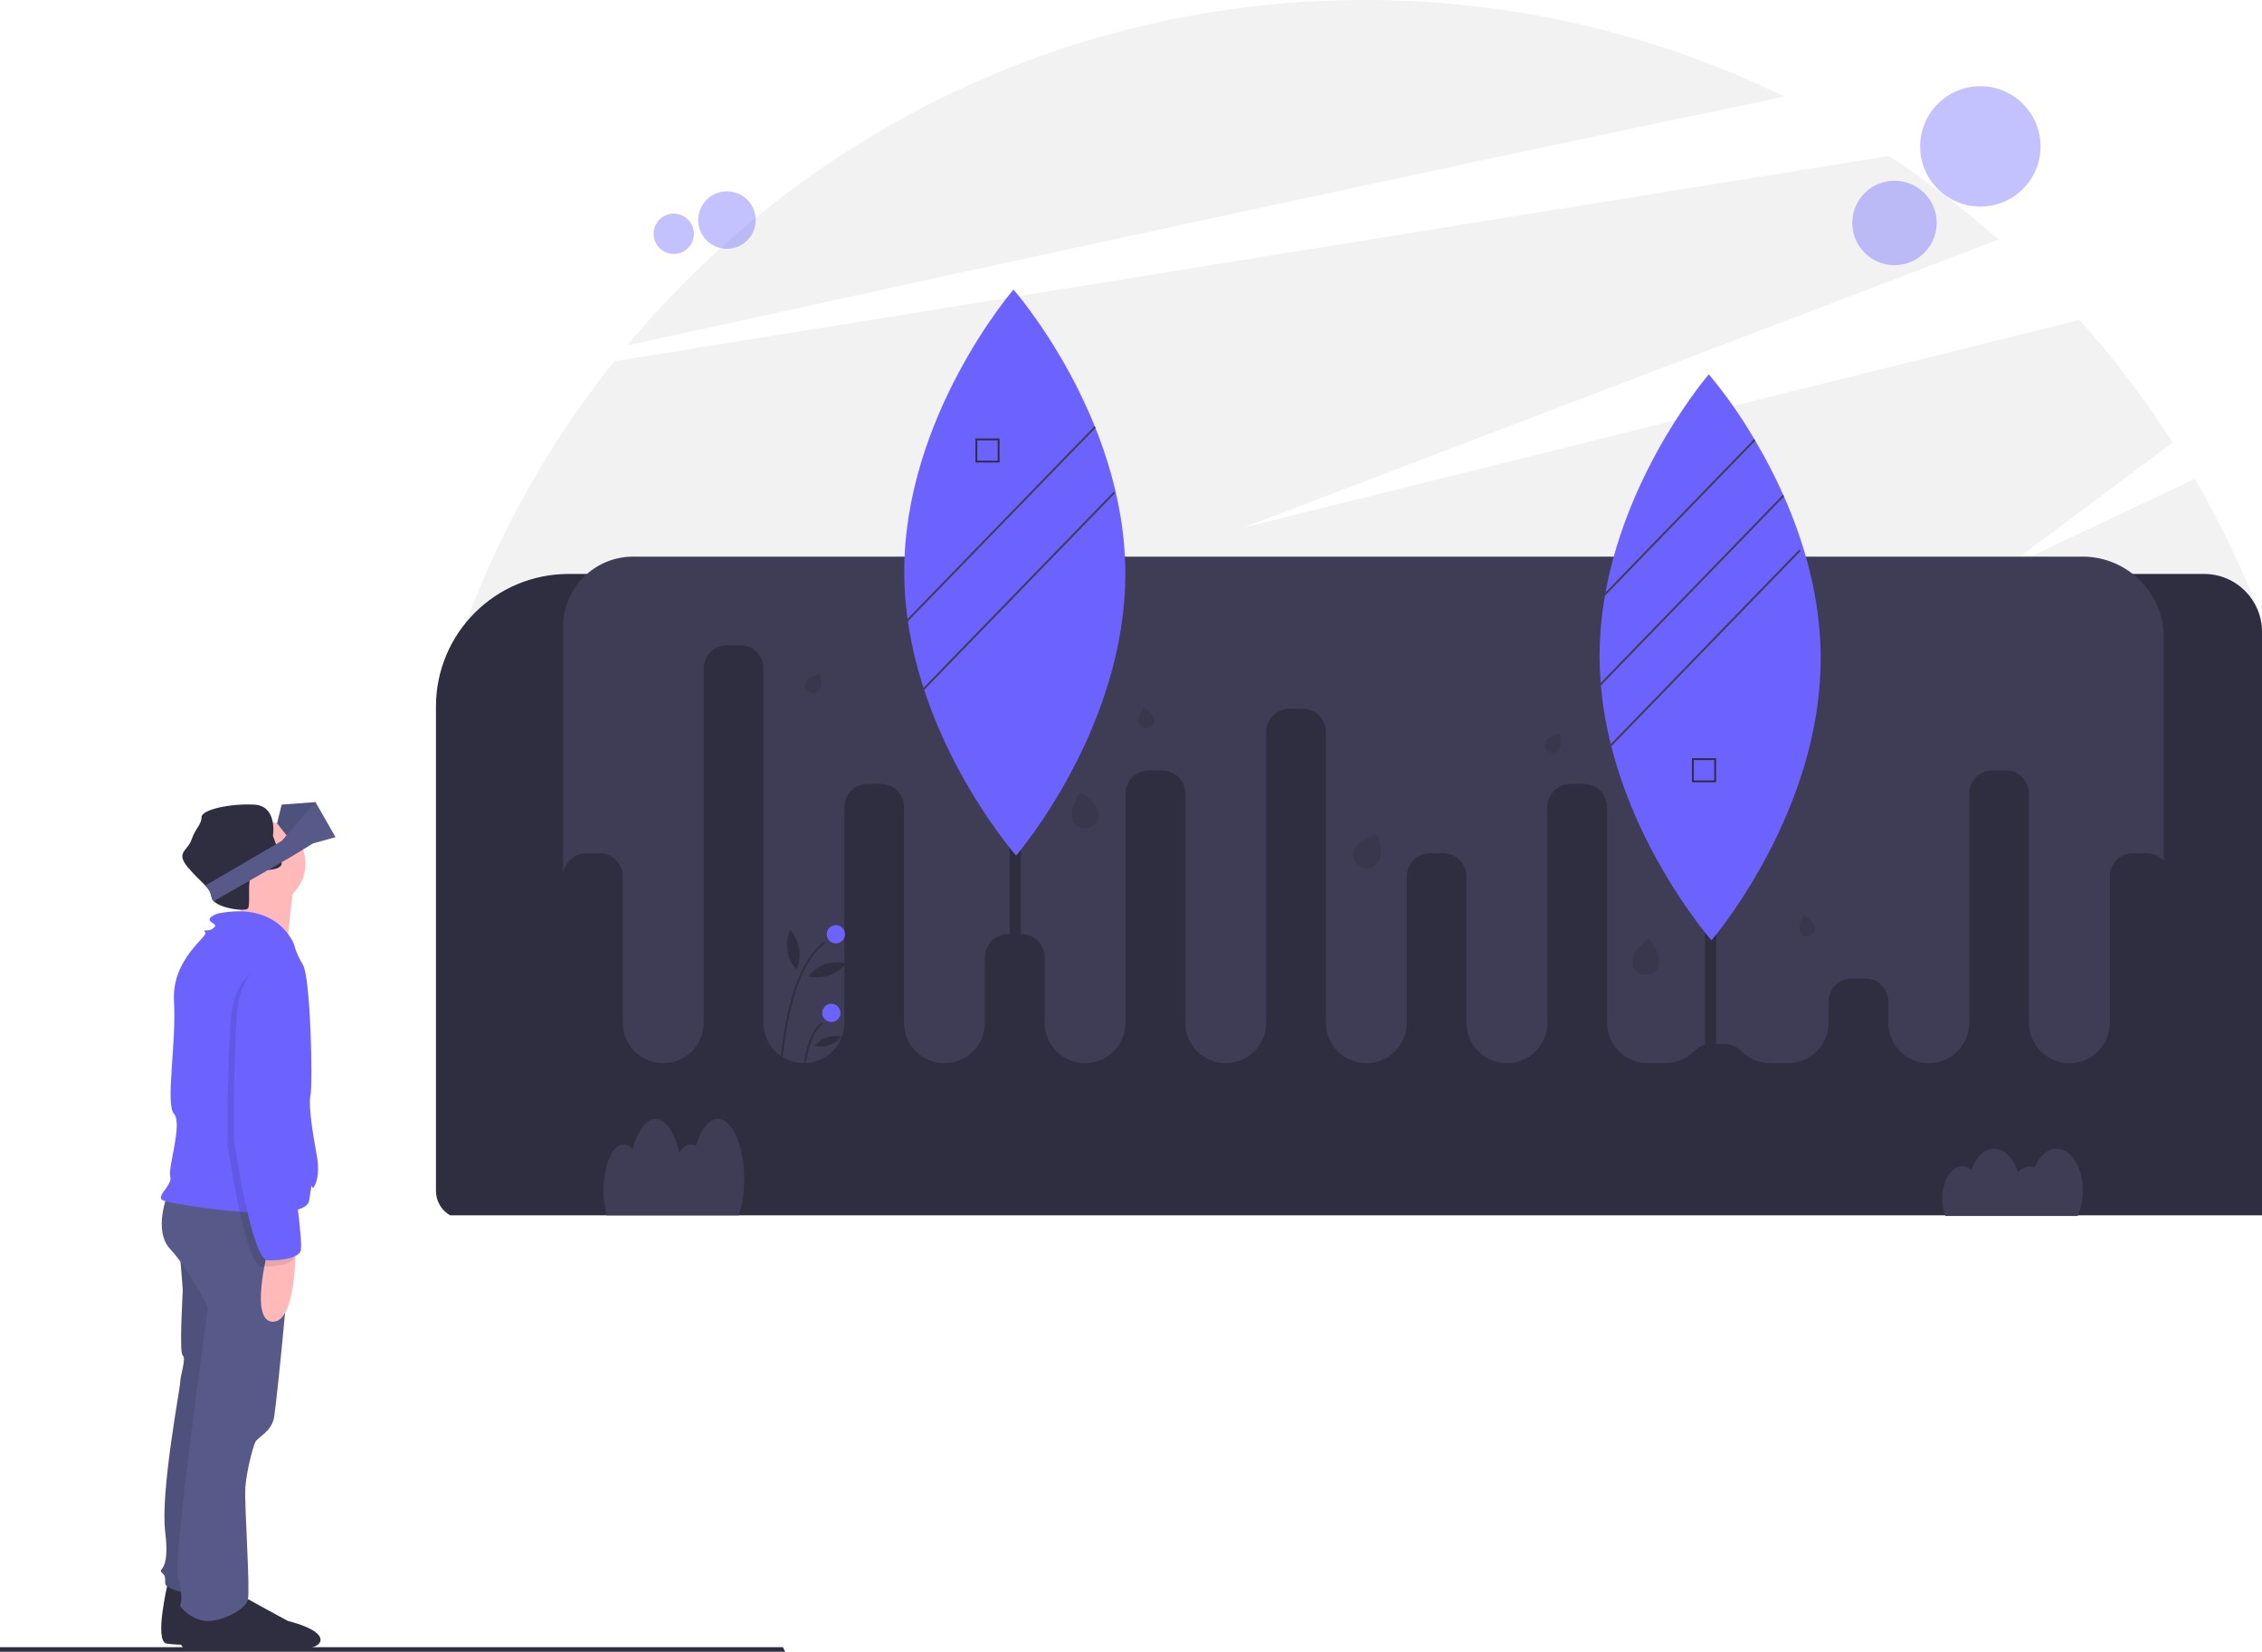
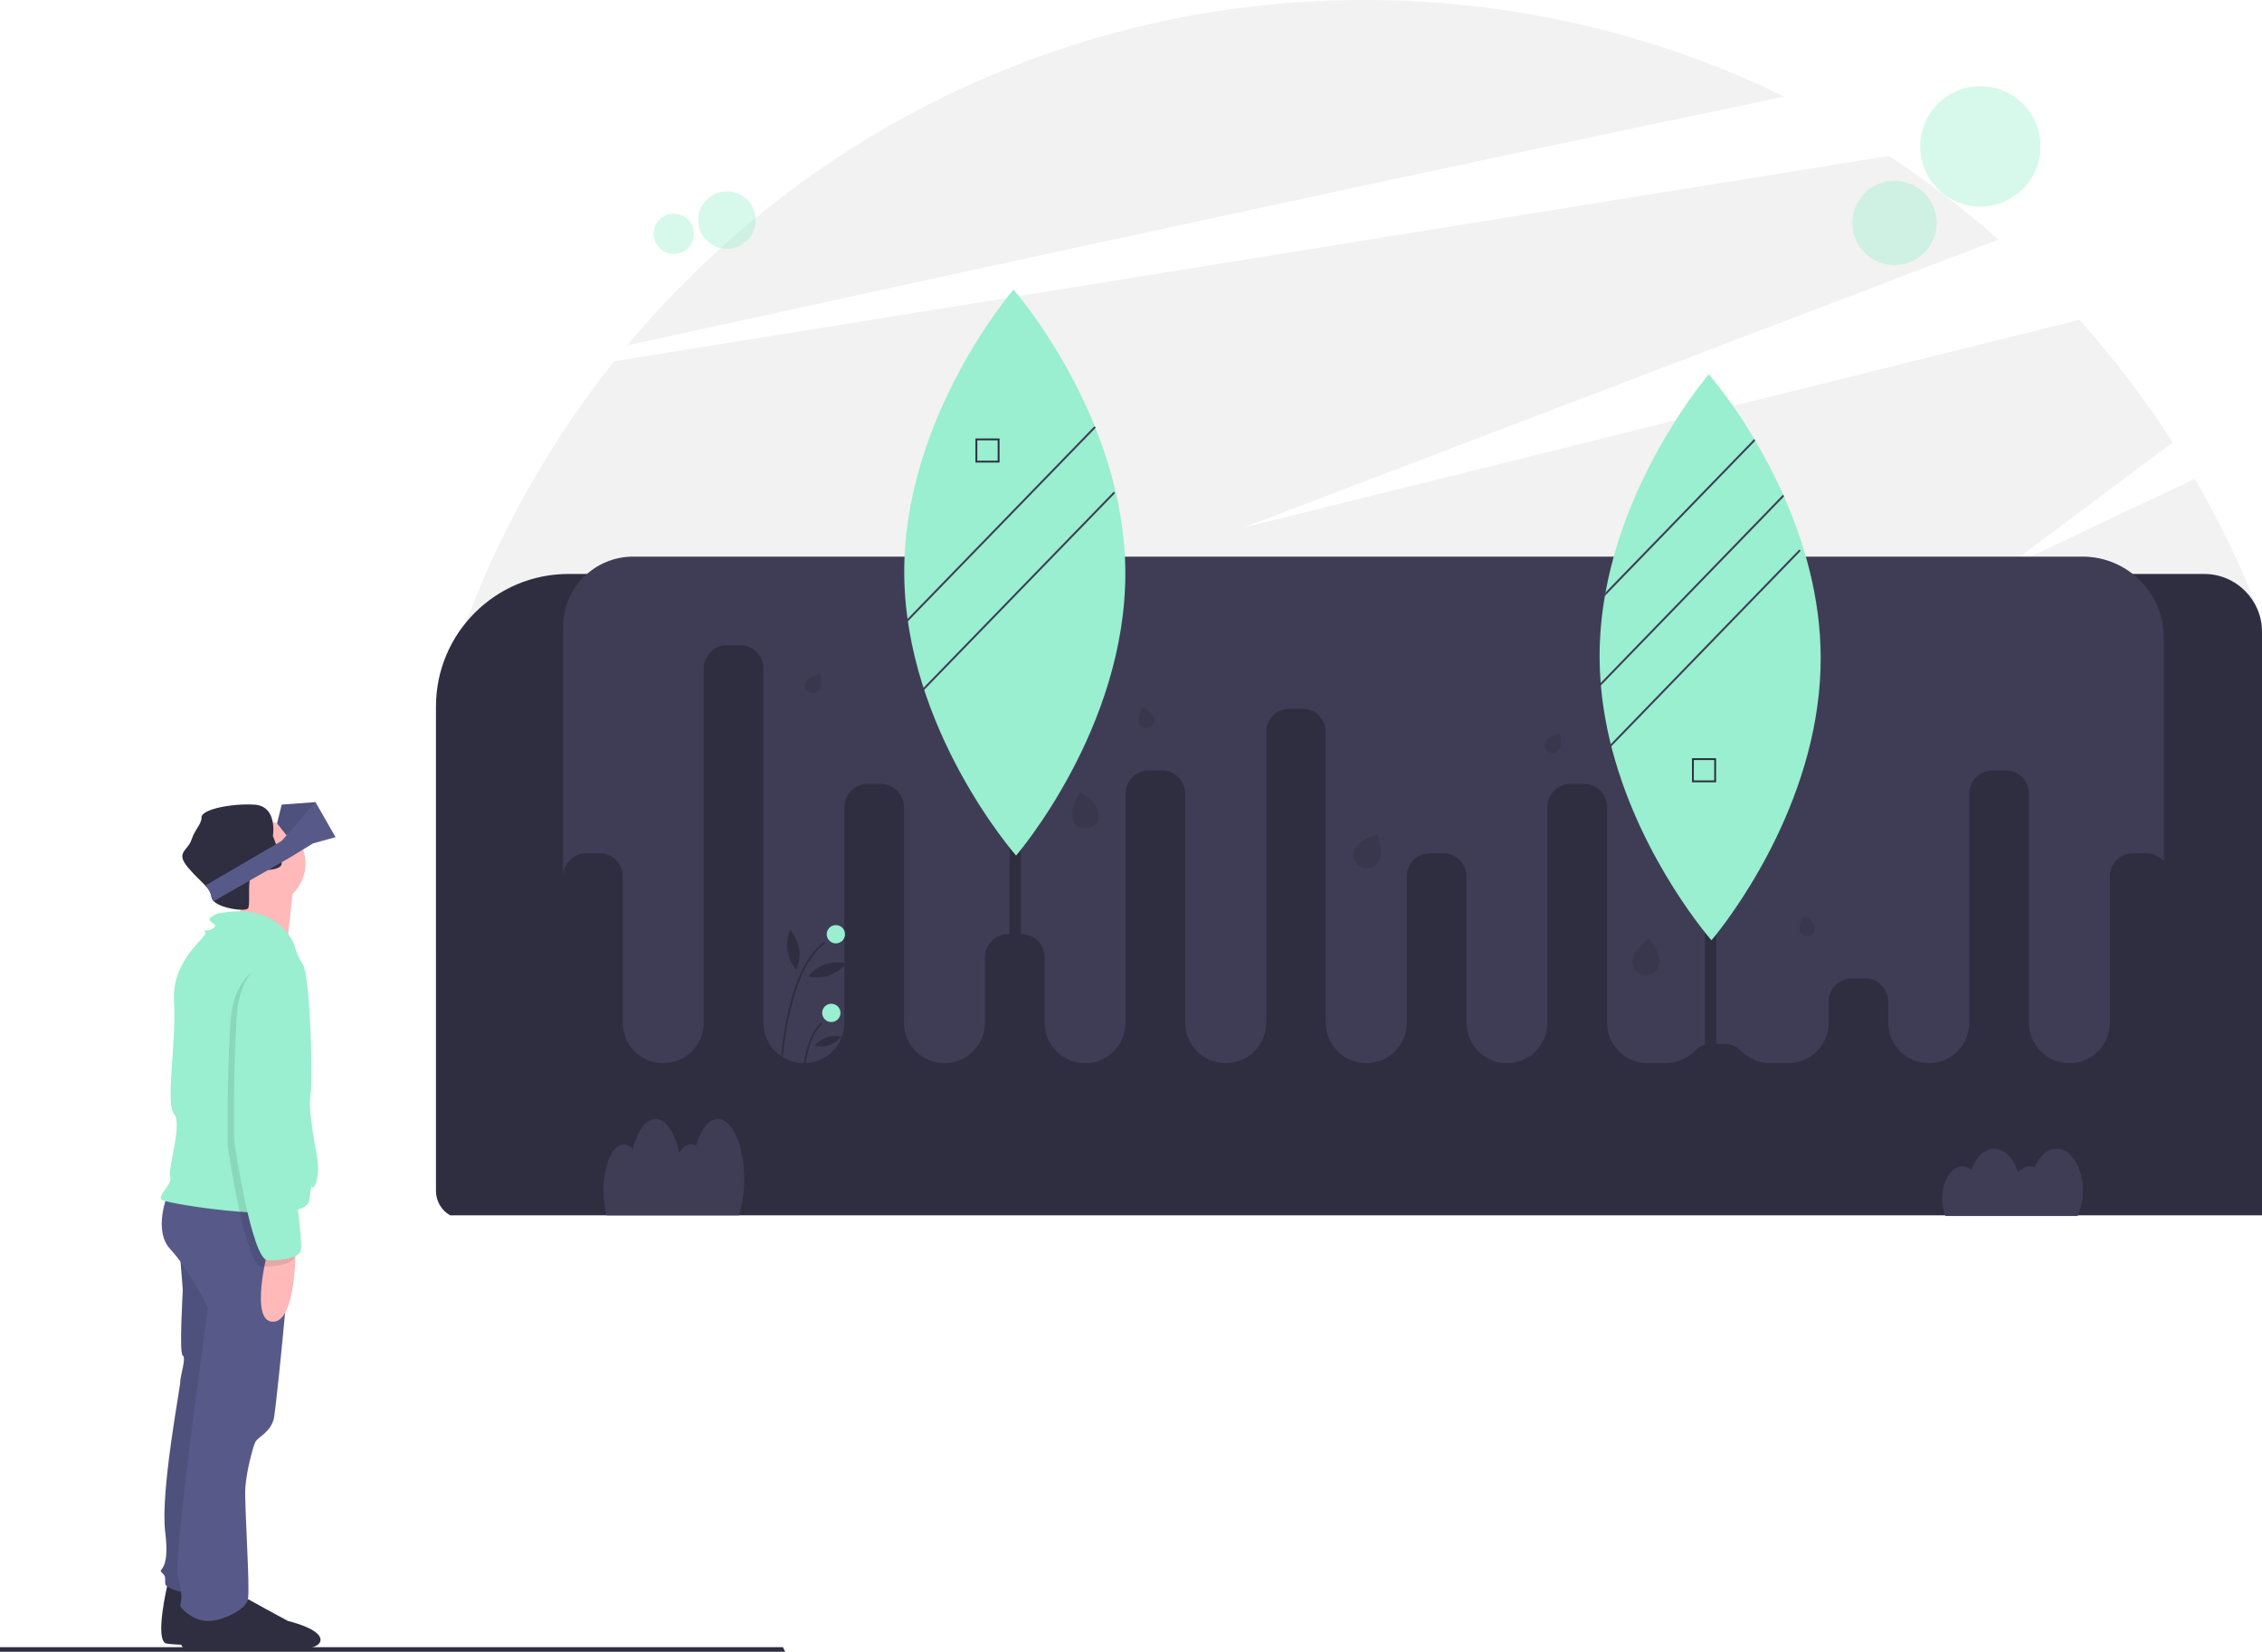
<svg xmlns="http://www.w3.org/2000/svg" id="ab398683-79ae-42aa-8342-363f843f88d7" data-name="Layer 1" width="991" height="723.717" viewBox="0 0 991 723.717">
  <path d="M1095.5,359.897v147.654h-800V402.361a418.249,418.249,0,0,1,78.152-155.958l558.371-89.941a422.273,422.273,0,0,1,48.059,36.641L649.087,319.365l366.439-91.08a421.703,421.703,0,0,1,40.835,53.73L981.576,337.93l84.498-39.992a420.547,420.547,0,0,1,21.156,41.679Q1091.622,349.631,1095.5,359.897Z" transform="translate(-104.5 -88.14129)" fill="#f2f2f2" />
  <path d="M886.321,130.5a418.542,418.542,0,0,0-184.07-42.359c-129.814,0-245.875,58.863-322.962,151.349C511.294,210.567,741.126,160.498,886.321,130.5Z" transform="translate(-104.5 -88.14129)" fill="#f2f2f2" />
  <path d="M1095.5,364.985V620.631H301.66a12.365,12.365,0,0,1-6.16-10.692V397.711a58.083,58.083,0,0,1,58.093-58.093h716.54A25.369,25.369,0,0,1,1095.5,364.985Z" transform="translate(-104.5 -88.14129)" fill="#2f2e41" />
  <path d="M1017.019,609.846c0-10.162-5.156-18.4-11.517-18.4-3.998,0-7.519,3.256-9.584,8.197a5.777,5.777,0,0,0-2.201-.442,6.901,6.901,0,0,0-5.157,2.656c-1.862-6.161-5.809-10.411-10.378-10.411-4.272,0-7.998,3.719-9.986,9.237a6.292,6.292,0,0,0-3.942-1.482c-4.881,0-8.839,6.322-8.839,14.121a20.58,20.58,0,0,0,1.393,7.604h57.888A26.17,26.17,0,0,0,1017.019,609.846Z" transform="translate(-104.5 -88.14129)" fill="#3f3d56" />
  <path d="M430.521,604.773c0-14.545-5.156-26.336-11.517-26.336-3.998,0-7.519,4.66-9.584,11.732a4.319,4.319,0,0,0-2.201-.632c-1.925,0-3.705,1.412-5.157,3.802-1.862-8.818-5.809-14.902-10.378-14.902-4.272,0-7.998,5.322-9.986,13.221a5.348,5.348,0,0,0-3.942-2.122c-4.881,0-8.839,9.049-8.839,20.211a40.901,40.901,0,0,0,1.393,10.883h57.888A51.524,51.524,0,0,0,430.521,604.773Z" transform="translate(-104.5 -88.14129)" fill="#3f3d56" />
  <path d="M361.323,461.981H367.23a10.156,10.156,0,0,1,10.127,10.127v64.135a17.721,17.721,0,0,0,17.721,17.721h0a17.721,17.721,0,0,0,17.721-17.721V380.968a10.156,10.156,0,0,1,10.127-10.127h5.907a10.156,10.156,0,0,1,10.127,10.127V536.243a17.721,17.721,0,0,0,17.721,17.721h0a17.721,17.721,0,0,0,17.721-17.721V441.728a10.156,10.156,0,0,1,10.127-10.127h5.907a10.156,10.156,0,0,1,10.127,10.127v94.515a17.721,17.721,0,0,0,17.721,17.721h0a17.721,17.721,0,0,0,17.721-17.721v-28.692A10.156,10.156,0,0,1,546.133,497.424h5.907a10.156,10.156,0,0,1,10.127,10.127v28.692a17.721,17.721,0,0,0,17.721,17.721h0a17.721,17.721,0,0,0,17.721-17.721v-100.422A10.156,10.156,0,0,1,607.736,425.694h5.907A10.156,10.156,0,0,1,623.77,435.821v100.422a17.721,17.721,0,0,0,17.721,17.721h0a17.721,17.721,0,0,0,17.721-17.721V408.816a10.156,10.156,0,0,1,10.127-10.127h5.907a10.156,10.156,0,0,1,10.127,10.127V536.243a17.721,17.721,0,0,0,17.721,17.721h0a17.721,17.721,0,0,0,17.722-17.721v-64.135A10.156,10.156,0,0,1,730.943,461.981h5.907a10.156,10.156,0,0,1,10.127,10.127v64.135a17.721,17.721,0,0,0,17.721,17.721h0a17.721,17.721,0,0,0,17.721-17.721V441.728a10.156,10.156,0,0,1,10.127-10.127h5.907a10.156,10.156,0,0,1,10.127,10.127v94.515a17.721,17.721,0,0,0,17.721,17.721h7.91a18.305,18.305,0,0,0,12.836-5.505,10.071,10.071,0,0,1,7.102-2.934H860.057a10.071,10.071,0,0,1,7.102,2.934,18.305,18.305,0,0,0,12.836,5.505h7.91a17.721,17.721,0,0,0,17.721-17.721v-9.283a10.156,10.156,0,0,1,10.127-10.127h5.907a10.156,10.156,0,0,1,10.127,10.127v9.283a17.721,17.721,0,0,0,17.721,17.721h0a17.721,17.721,0,0,0,17.721-17.721v-100.422A10.156,10.156,0,0,1,977.357,425.694h5.907a10.156,10.156,0,0,1,10.127,10.127v100.422a17.721,17.721,0,0,0,17.721,17.721h0a17.721,17.721,0,0,0,17.721-17.721v-64.135a10.156,10.156,0,0,1,10.127-10.127h5.907a10.101,10.101,0,0,1,7.595,3.462V367.616a35.593,35.593,0,0,0-35.593-35.593H381.888a30.692,30.692,0,0,0-30.692,30.692V472.108A10.156,10.156,0,0,1,361.323,461.981Z" transform="translate(-104.5 -88.14129)" fill="#3f3d56" />
  <rect x="746.949" y="262.821" width="4.958" height="195.826" fill="#2f2e41" />
-   <path d="M902.158,375.922c.278,59.857-36.498,109.975-45.755,121.637-1.342,1.679-2.101,2.565-2.101,2.565s-1.055-1.198-2.852-3.46c-9.696-12.177-41.038-55.24-45.595-108.194-.034-.371-.068-.743-.093-1.114q-.43-5.43-.464-10.996a154.419,154.419,0,0,1,2.329-27.139c.076-.498.169-.987.253-1.485,9.958-54.726,45.274-95.578,45.274-95.578a207.592,207.592,0,0,1,19.89,28.321c.152.253.304.506.447.76a231.741,231.741,0,0,1,12.211,23.603c.135.279.253.557.371.835C894.884,325.618,902.04,349.812,902.158,375.922Z" transform="translate(-104.5 -88.14129)" fill="#6c63ff" />
+   <path d="M902.158,375.922c.278,59.857-36.498,109.975-45.755,121.637-1.342,1.679-2.101,2.565-2.101,2.565s-1.055-1.198-2.852-3.46c-9.696-12.177-41.038-55.24-45.595-108.194-.034-.371-.068-.743-.093-1.114q-.43-5.43-.464-10.996a154.419,154.419,0,0,1,2.329-27.139c.076-.498.169-.987.253-1.485,9.958-54.726,45.274-95.578,45.274-95.578a207.592,207.592,0,0,1,19.89,28.321c.152.253.304.506.447.76a231.741,231.741,0,0,1,12.211,23.603c.135.279.253.557.371.835C894.884,325.618,902.04,349.812,902.158,375.922Z" transform="translate(-104.5 -88.14129)" fill="#99efd0" />
  <rect x="442.308" y="225.69" width="4.958" height="195.826" fill="#2f2e41" />
-   <path d="M597.518,338.787c.316,68.475-47.86,124.209-47.86,124.209s-48.688-55.287-49.003-123.762S548.515,215.025,548.515,215.025,597.203,270.312,597.518,338.787Z" transform="translate(-104.5 -88.14129)" fill="#6c63ff" />
+   <path d="M597.518,338.787c.316,68.475-47.86,124.209-47.86,124.209s-48.688-55.287-49.003-123.762S548.515,215.025,548.515,215.025,597.203,270.312,597.518,338.787Z" transform="translate(-104.5 -88.14129)" fill="#99efd0" />
  <path d="M463.589,390.161c-1.368,2.183-3.144,2.132-4.745,1.128s-2.421-2.579-1.052-4.762,6.008-3.143,6.008-3.143S464.958,387.978,463.589,390.161Z" transform="translate(-104.5 -88.14129)" opacity="0.1" />
  <path d="M787.64,416.321c-1.368,2.183-3.144,2.132-4.745,1.128s-2.421-2.579-1.052-4.762,6.008-3.143,6.008-3.143S789.008,414.138,787.64,416.321Z" transform="translate(-104.5 -88.14129)" opacity="0.1" />
  <path d="M610.07,402.92c.576,2.511-.716,3.73-2.557,4.153s-3.536-.112-4.111-2.623,2.026-6.471,2.026-6.471S609.494,400.409,610.07,402.92Z" transform="translate(-104.5 -88.14129)" opacity="0.1" />
  <path d="M899.522,494.06c.576,2.511-.716,3.73-2.557,4.153s-3.535-.112-4.111-2.623,2.026-6.471,2.026-6.471S898.946,491.548,899.522,494.06Z" transform="translate(-104.5 -88.14129)" opacity="0.1" />
  <path d="M585.654,443.71c.99,4.316-1.23,6.412-4.396,7.137s-6.077-.193-7.066-4.509,3.482-11.121,3.482-11.121S584.664,439.394,585.654,443.71Z" transform="translate(-104.5 -88.14129)" opacity="0.1" />
  <path d="M708.597,465.315c-2.075,3.912-5.125,4.044-7.994,2.522s-4.469-4.122-2.394-8.033,9.91-6.132,9.91-6.132S710.672,461.403,708.597,465.315Z" transform="translate(-104.5 -88.14129)" opacity="0.1" />
  <path d="M831.443,509.96c-.577,4.39-3.388,5.58-6.608,5.157s-5.628-2.299-5.051-6.689,7.14-9.21,7.14-9.21S832.02,505.569,831.443,509.96Z" transform="translate(-104.5 -88.14129)" opacity="0.1" />
  <rect x="482.276" y="317.955" width="120.255" height="0.844" transform="translate(-168.2832 397.8749) rotate(-45.87045)" fill="#3f3d56" />
  <rect x="490.715" y="346.647" width="120.255" height="0.844" transform="translate(-186.3144 412.6462) rotate(-45.87045)" fill="#3f3d56" />
  <path d="M873.492,281.238l-65.865,67.983c.076-.498.169-.987.253-1.485l65.165-67.257C873.196,280.732,873.348,280.985,873.492,281.238Z" transform="translate(-104.5 -88.14129)" fill="#3f3d56" />
  <rect x="791.137" y="371.963" width="120.255" height="0.844" transform="translate(-113.0033 636.5526) rotate(-45.90938)" fill="#3f3d56" />
  <path d="M886.074,305.677l-80.219,82.793-1.19,1.232-.608-.591,1.705-1.755,79.941-82.515C885.838,305.12,885.956,305.399,886.074,305.677Z" transform="translate(-104.5 -88.14129)" fill="#3f3d56" />
  <path d="M542.401,290.81H531.848V280.258h10.553Zm-9.741-.812H541.589v-8.929h-8.929Z" transform="translate(-104.5 -88.14129)" fill="#2f2e41" />
  <path d="M856.325,430.895H845.772V420.342H856.325ZM846.584,430.083h8.929V421.154H846.584Z" transform="translate(-104.5 -88.14129)" fill="#2f2e41" />
-   <circle cx="318.494" cy="96.424" r="12.591" fill="#6c63ff" opacity="0.4" />
-   <circle cx="295.191" cy="102.437" r="8.832" fill="#6c63ff" opacity="0.4" />
-   <circle cx="867.607" cy="64.141" r="26.37" fill="#6c63ff" opacity="0.4" />
-   <circle cx="829.986" cy="97.682" r="18.498" fill="#6c63ff" opacity="0.4" />
+   <circle cx="318.494" cy="96.424" r="12.591" fill="#99efd0" opacity="0.4" />
+   <circle cx="295.191" cy="102.437" r="8.832" fill="#99efd0" opacity="0.4" />
+   <circle cx="867.607" cy="64.141" r="26.37" fill="#99efd0" opacity="0.4" />
+   <circle cx="829.986" cy="97.682" r="18.498" fill="#99efd0" opacity="0.4" />
  <path d="M446.503,564.008l-.801-.016a185.88,185.88,0,0,1,2.845-26.564c3.466-18.787,9.229-31.126,17.129-36.673l.46.656C447.681,514.369,446.512,563.513,446.503,564.008Z" transform="translate(-104.5 -88.14129)" fill="#2f2e41" />
  <path d="M456.521,563.816l-.801-.016c.017-.888.518-21.806,8.753-27.588l.46.656C457.031,542.417,456.525,563.603,456.521,563.816Z" transform="translate(-104.5 -88.14129)" fill="#2f2e41" />
-   <circle cx="366.195" cy="409.335" r="4.007" fill="#6c63ff" />
-   <circle cx="364.211" cy="443.799" r="4.007" fill="#6c63ff" />
+   <circle cx="366.195" cy="409.335" r="4.007" fill="#99efd0" />
+   <circle cx="364.211" cy="443.799" r="4.007" fill="#99efd0" />
  <path d="M454.653,503.886a17.801,17.801,0,0,1-1.21,9.113,16.222,16.222,0,0,1-2.727-17.421A17.801,17.801,0,0,1,454.653,503.886Z" transform="translate(-104.5 -88.14129)" fill="#2f2e41" />
  <path d="M467.753,515.57a17.801,17.801,0,0,1-9.185.397,16.222,16.222,0,0,1,16.679-5.721A17.801,17.801,0,0,1,467.753,515.57Z" transform="translate(-104.5 -88.14129)" fill="#2f2e41" />
  <path d="M467.901,546.091a12.477,12.477,0,0,1-6.438.278,11.371,11.371,0,0,1,11.69-4.01A12.477,12.477,0,0,1,467.901,546.091Z" transform="translate(-104.5 -88.14129)" fill="#2f2e41" />
  <polygon points="344 723.717 0 723.717 0 721.717 343 721.717 344 723.717" fill="#2f2e41" />
  <path d="M177.985,781.92s-6.035,25.236-.549,26.334,32.368.743,38.952,1.84,20.299-.743,20.299-5.681-14.264-8.229-14.264-8.229-20.299-10.972-20.847-11.521S177.985,781.92,177.985,781.92Z" transform="translate(-104.5 -88.14129)" fill="#2f2e41" />
  <path d="M182.923,633.245s1.646,18.653,1.646,20.299-1.646,27.431,0,28.528-1.097,8.778-1.097,11.521-8.778,48.278-6.583,65.834-3.292,15.91-1.646,17.556,1.646,1.646,1.646,4.938S194.444,787.955,194.444,787.955l19.202-121.244-9.875-36.209Z" transform="translate(-104.5 -88.14129)" fill="#575a89" />
  <path d="M182.923,633.245s1.646,18.653,1.646,20.299-1.646,27.431,0,28.528-1.097,8.778-1.097,11.521-8.778,48.278-6.583,65.834-3.292,15.91-1.646,17.556,1.646,1.646,1.646,4.938S194.444,787.955,194.444,787.955l19.202-121.244-9.875-36.209Z" transform="translate(-104.5 -88.14129)" opacity="0.1" />
  <path d="M185.666,789.601s-5.486,19.75,0,20.847,32.368-1.257,38.952-.16,20.299,1.257,20.299-3.681-14.264-8.229-14.264-8.229-20.299-10.972-20.847-11.521S185.666,789.601,185.666,789.601Z" transform="translate(-104.5 -88.14129)" fill="#2f2e41" />
  <path d="M177.985,611.301s-6.583,15.91,1.097,24.139,16.458,24.688,16.458,25.785S180.18,771.497,182.374,778.629s1.646,11.521,1.097,12.618,5.486,7.132,12.07,7.132,16.458-4.938,17.556-9.326-1.646-42.243-1.097-49.375,3.292-17.556,4.389-19.75,7.132-4.389,8.229-10.972,9.875-90.522,7.132-93.265S177.985,611.301,177.985,611.301Z" transform="translate(-104.5 -88.14129)" fill="#575a89" />
  <circle cx="115.18" cy="378.325" r="18.653" fill="#ffb9b9" />
  <path d="M208.159,475.793s3.84,20.299,1.097,22.493S230.104,503.772,230.104,503.772s2.743-26.882,3.292-29.625S208.159,475.793,208.159,475.793Z" transform="translate(-104.5 -88.14129)" fill="#ffb9b9" />
-   <path d="M233.396,502.126s-6.583-19.202-33.466-13.715c0,0-4.938,1.646-3.292,3.292s3.292,1.646,1.097,3.292-4.938,0-3.292,1.646-14.813,11.521-13.715,30.174-3.84,44.986,0,49.375-2.743,23.59-1.646,27.431-6.583,8.778-3.292,10.424,62.542,11.521,64.188,0,.549-3.292,2.194-6.035,2.194-7.681,1.097-13.715-3.84-20.847-2.743-26.334,0-51.57-3.292-57.056S233.396,502.126,233.396,502.126Z" transform="translate(-104.5 -88.14129)" fill="#6c63ff" />
+   <path d="M233.396,502.126s-6.583-19.202-33.466-13.715c0,0-4.938,1.646-3.292,3.292s3.292,1.646,1.097,3.292-4.938,0-3.292,1.646-14.813,11.521-13.715,30.174-3.84,44.986,0,49.375-2.743,23.59-1.646,27.431-6.583,8.778-3.292,10.424,62.542,11.521,64.188,0,.549-3.292,2.194-6.035,2.194-7.681,1.097-13.715-3.84-20.847-2.743-26.334,0-51.57-3.292-57.056S233.396,502.126,233.396,502.126Z" transform="translate(-104.5 -88.14129)" fill="#99efd0" />
  <path d="M221.875,635.988s-8.229,31.271,2.194,31.271,9.875-32.368,9.875-32.368Z" transform="translate(-104.5 -88.14129)" fill="#ffb9b9" />
  <path d="M227.91,466.466c0,1.591-2.304,2.6-5.876,2.831h-.005a29.891,29.891,0,0,1-4.543-.088c-2.282-.208-3.226,1.937-3.615,4.767-.636,4.669.252,11.214-.773,12.24-1.415,1.415-11.735-.005-14.961-3.215a2.981,2.981,0,0,1-.949-1.723,9.166,9.166,0,0,0-2.754-5.119c-1.904-2.079-4.614-4.383-7.67-8.048-5.486-6.583,0-7.132,1.646-12.07s4.389-6.583,4.389-9.875,12.618-6.035,23.042-5.486,8.229,13.715,8.229,13.715.62,1.591,1.361,3.643a57.216,57.216,0,0,1,2.436,7.911A3.987,3.987,0,0,1,227.91,466.466Z" transform="translate(-104.5 -88.14129)" fill="#2f2e41" />
  <polygon points="138.222 356.38 138.222 351.443 123.41 352.54 121.385 360.733 125.538 366.006 135.479 359.672 138.222 356.38" fill="#575a89" />
  <polygon points="138.222 356.38 138.222 351.443 123.41 352.54 121.385 360.733 125.538 366.006 135.479 359.672 138.222 356.38" opacity="0.1" />
  <path d="M251.5,454.945l-9.875,2.743-9.875,6.035-3.884,2.227-5.832,3.347h-.005l-8.158,4.68-15.734,9.025a2.981,2.981,0,0,1-.949-1.723,9.166,9.166,0,0,0-2.754-5.119l30.997-18.121,2.48-1.448L242.722,439.584Z" transform="translate(-104.5 -88.14129)" fill="#575a89" />
  <path d="M225.715,510.355s-18.653-1.097-20.299,26.334S204.319,589.905,204.319,590.453s7.681,52.667,14.813,52.667,12.618-1.097,14.264-3.84-4.389-42.243-4.389-42.243-2.743-41.695,1.646-54.862S235.59,512.001,225.715,510.355Z" transform="translate(-104.5 -88.14129)" opacity="0.1" />
-   <path d="M228.458,507.612s-18.653-1.097-20.299,26.334-1.097,53.216-1.097,53.764,7.681,52.667,14.813,52.667,12.618-1.097,14.264-3.84-4.389-42.243-4.389-42.243-2.743-41.695,1.646-54.862S238.333,509.258,228.458,507.612Z" transform="translate(-104.5 -88.14129)" fill="#6c63ff" />
+   <path d="M228.458,507.612s-18.653-1.097-20.299,26.334-1.097,53.216-1.097,53.764,7.681,52.667,14.813,52.667,12.618-1.097,14.264-3.84-4.389-42.243-4.389-42.243-2.743-41.695,1.646-54.862S238.333,509.258,228.458,507.612Z" transform="translate(-104.5 -88.14129)" fill="#99efd0" />
</svg>
